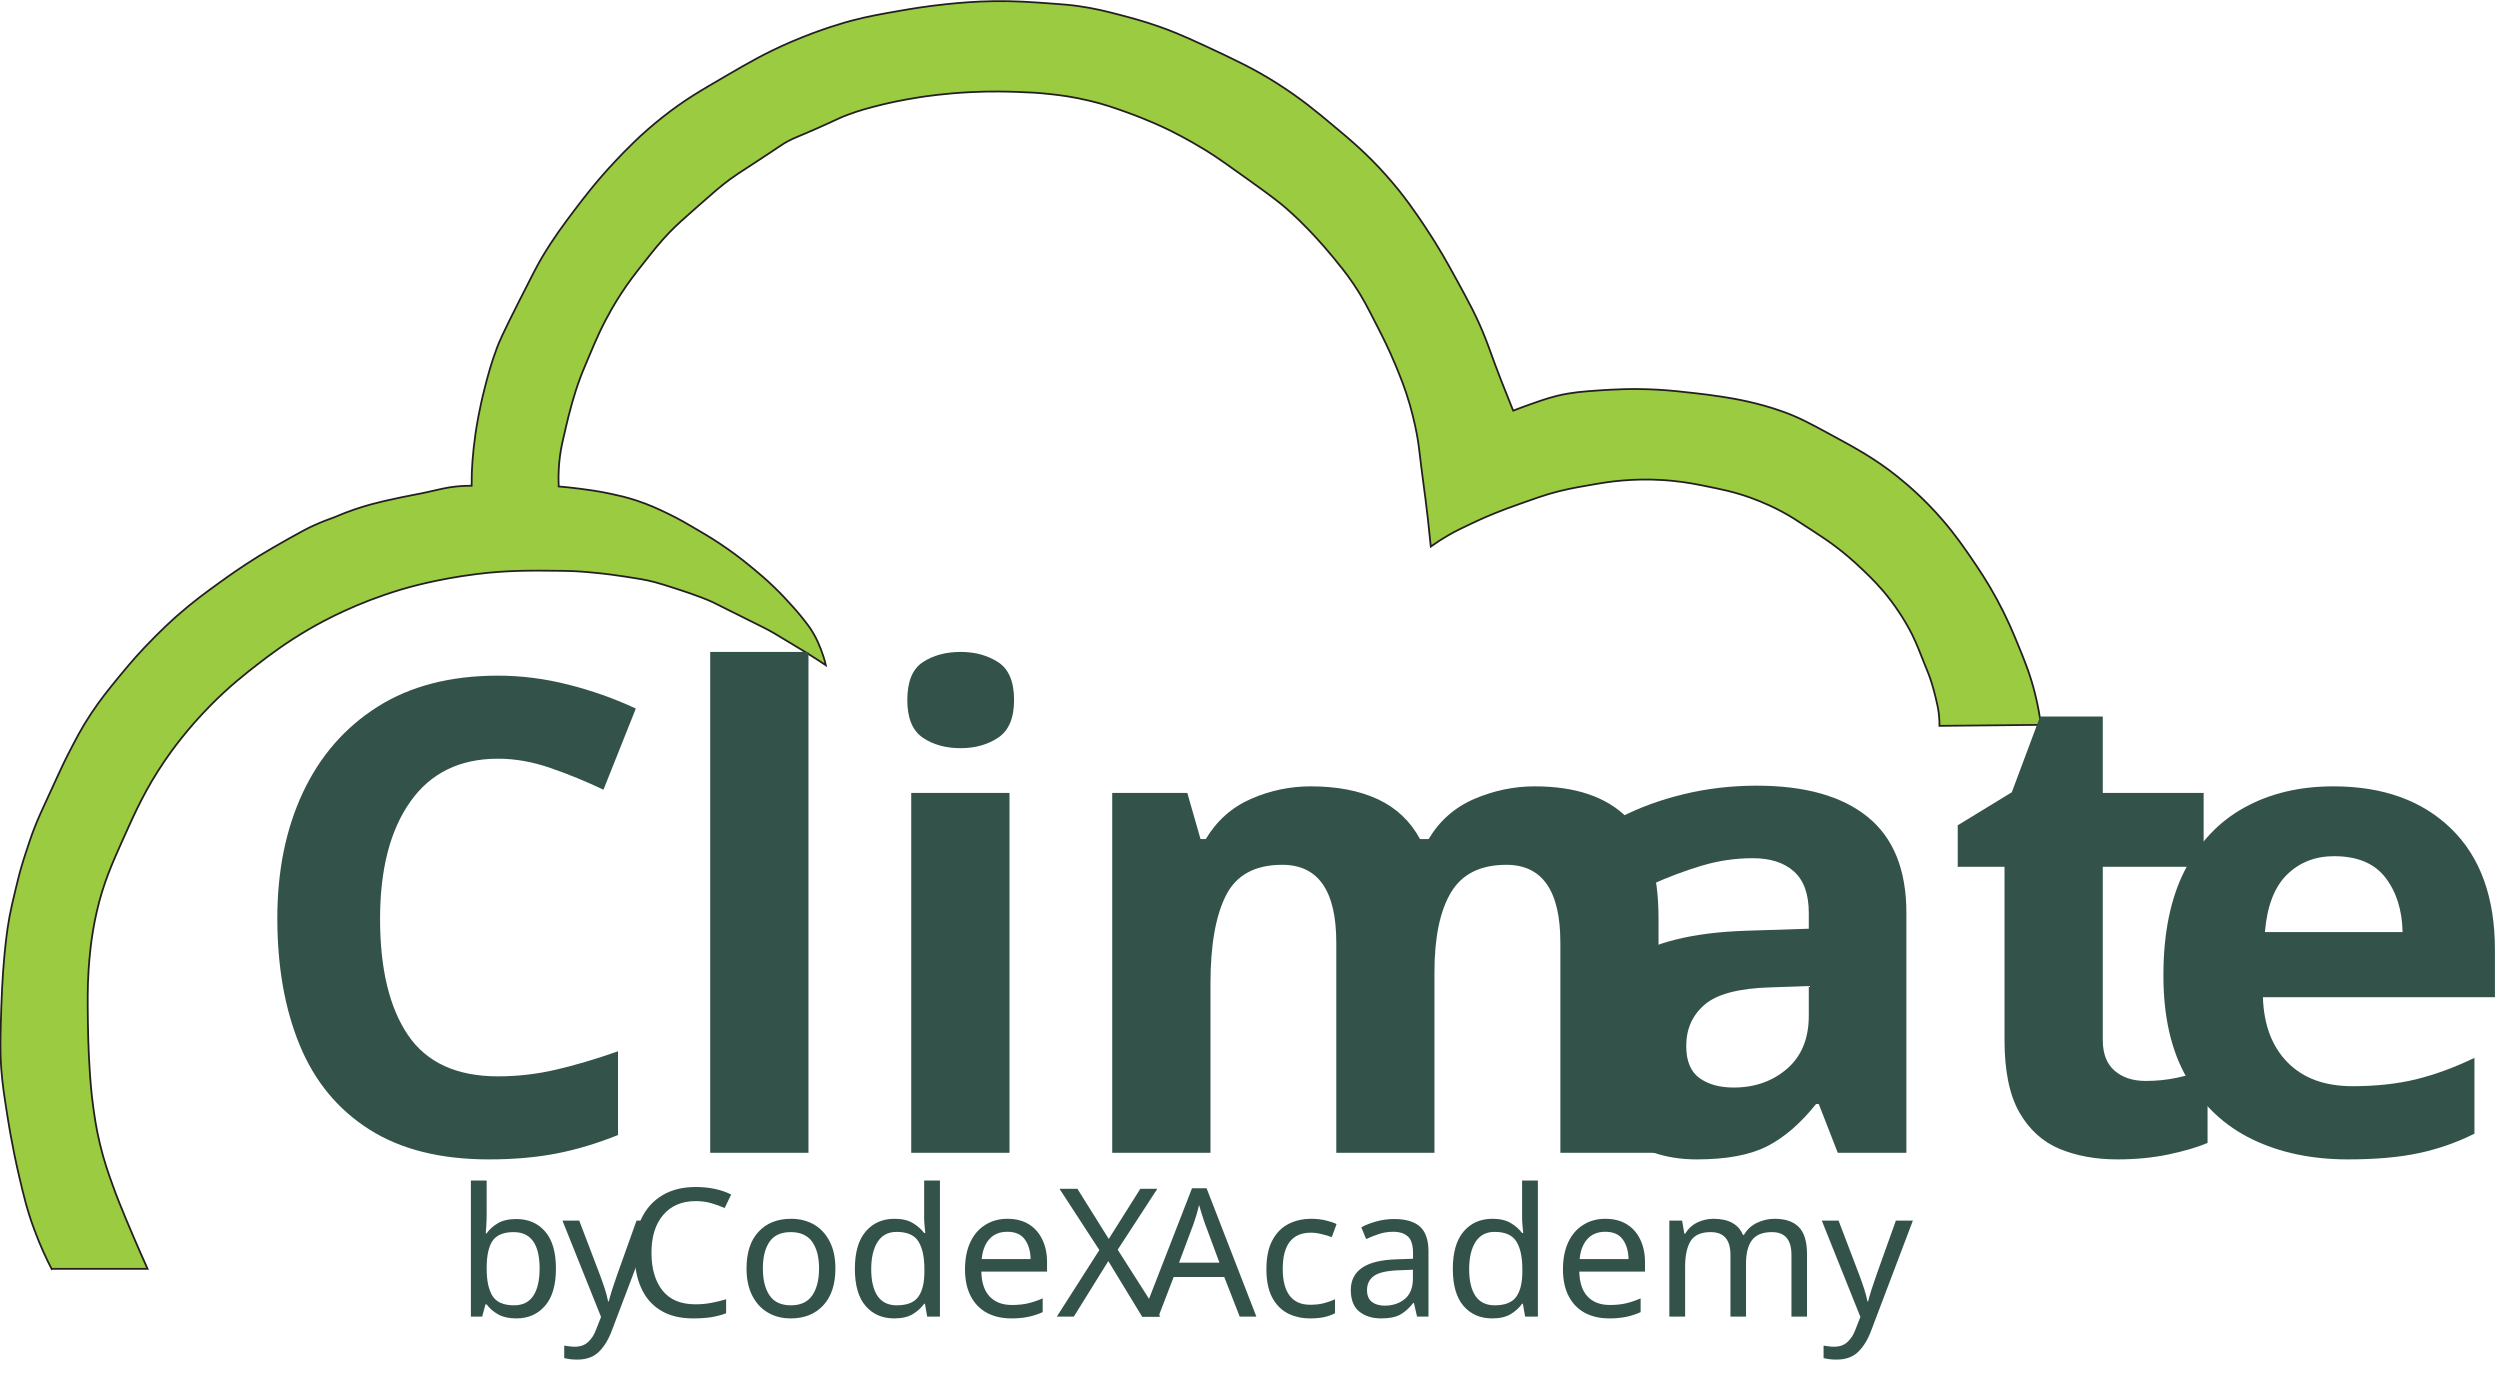
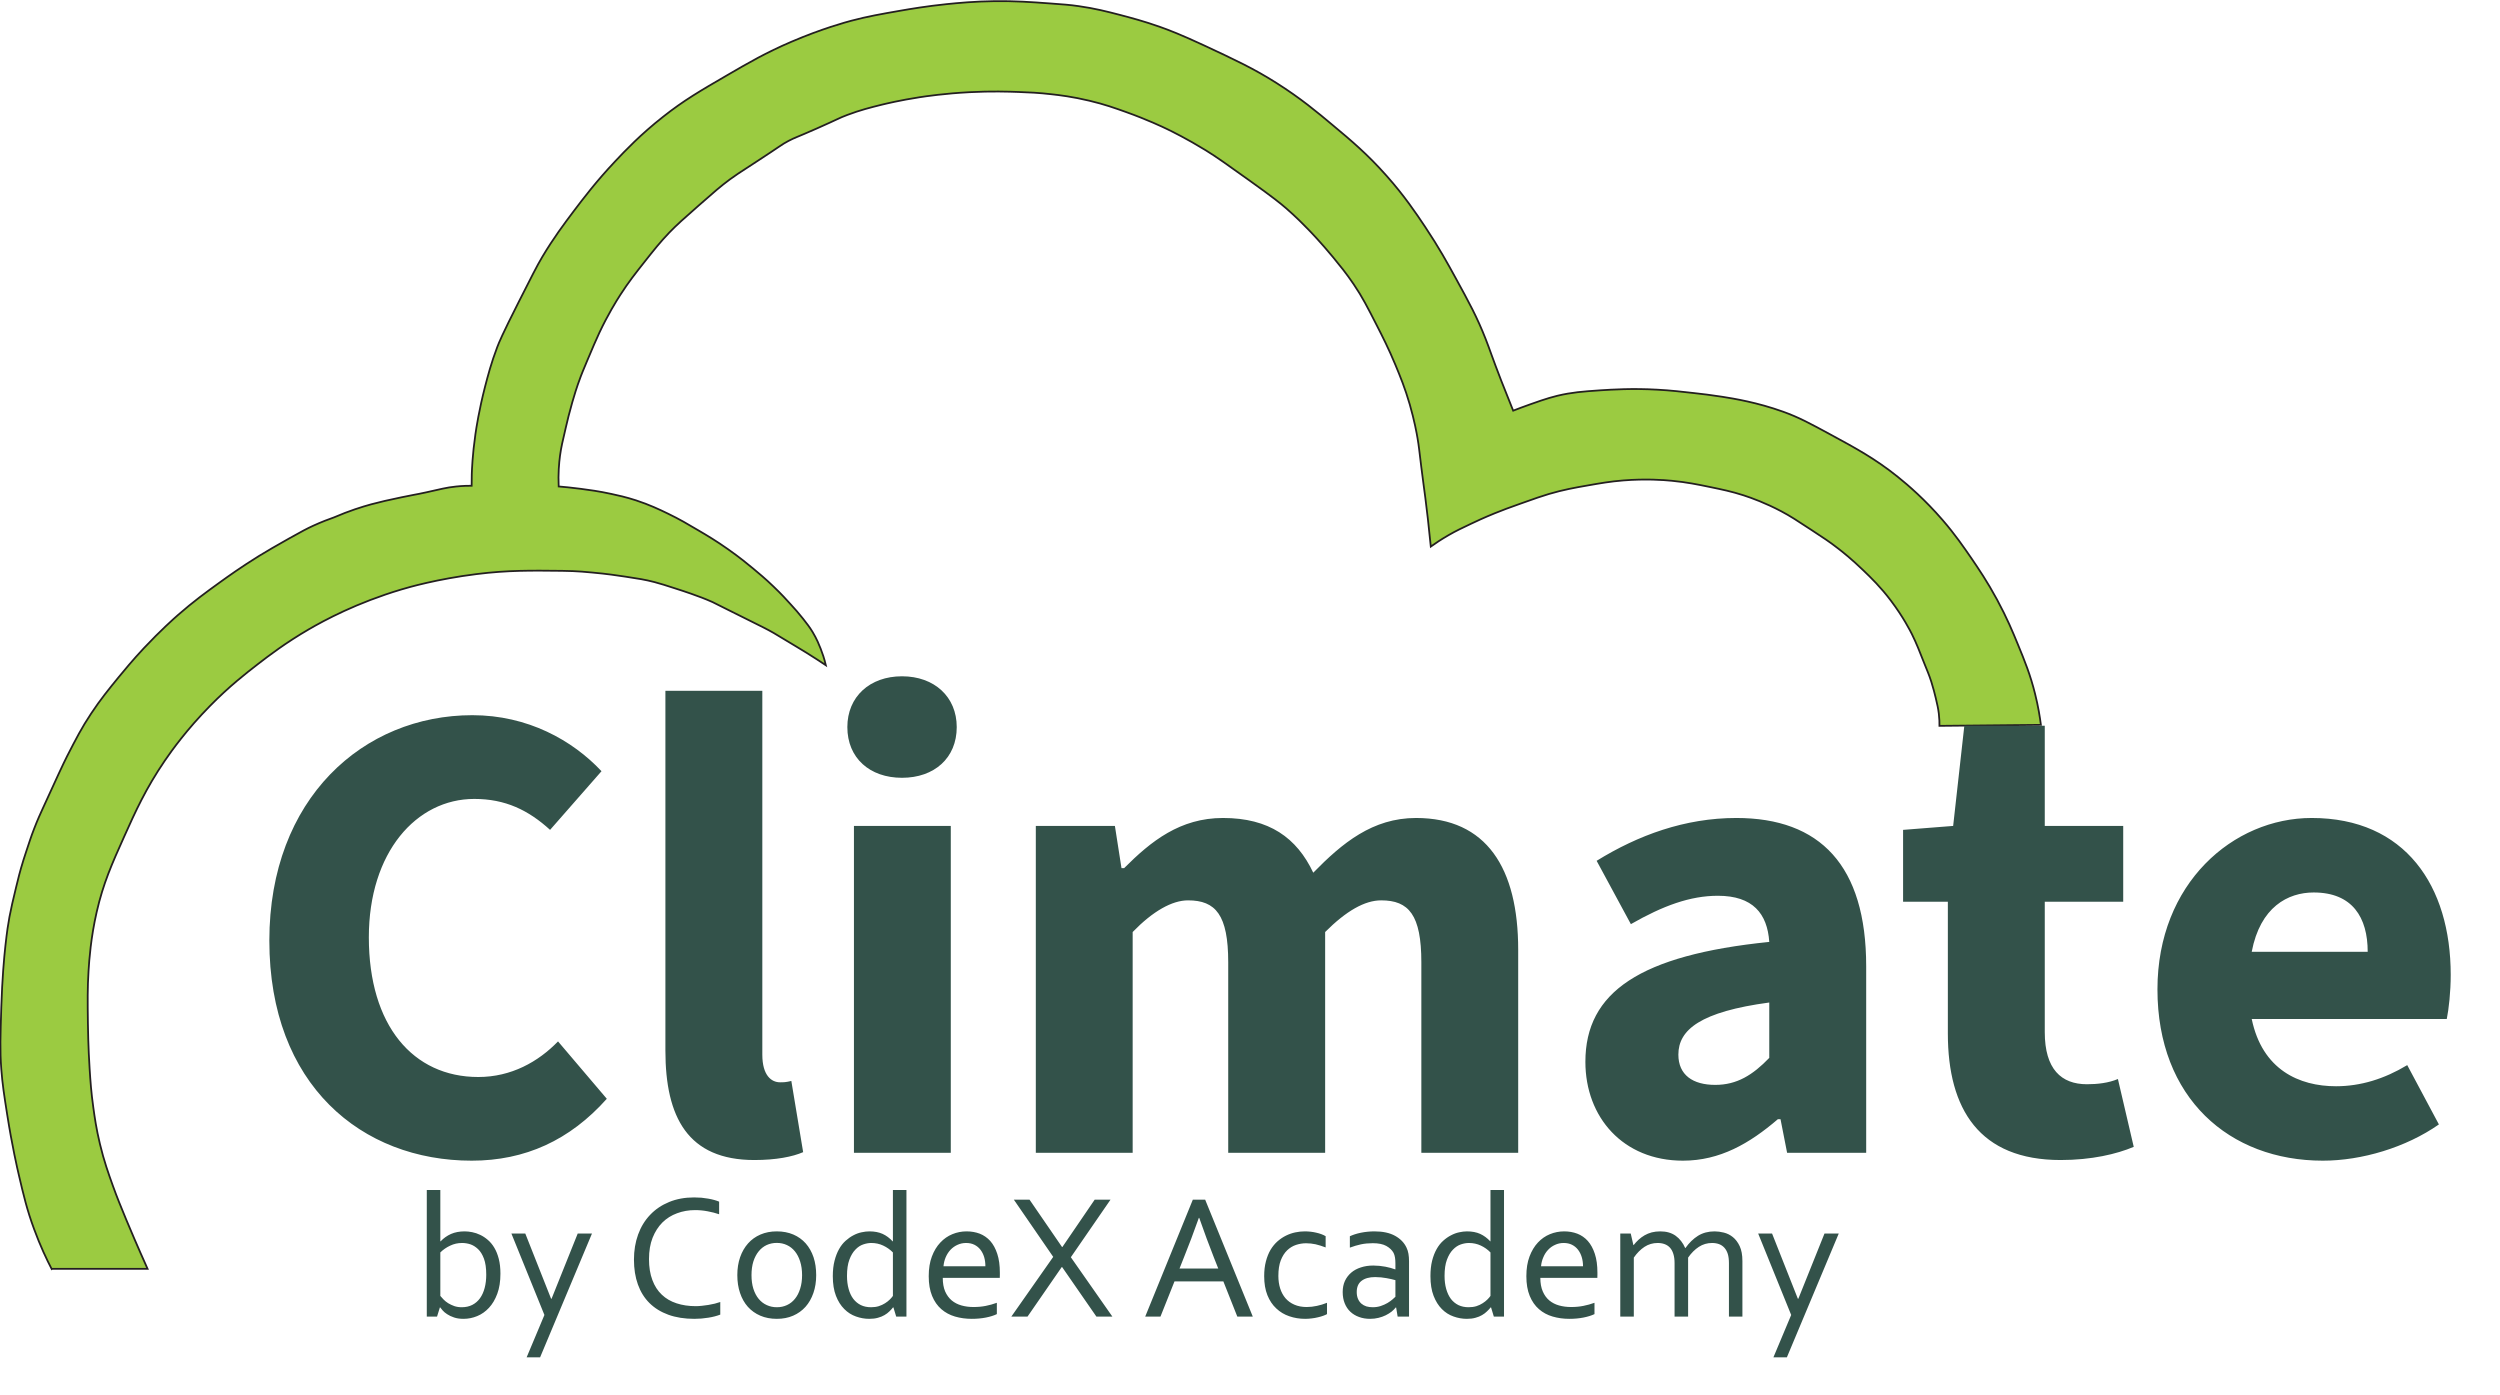
<svg xmlns="http://www.w3.org/2000/svg" id="Layer_2" data-name="Layer 2" viewBox="0 0 349 194.64">
  <defs>
    <style>
-       .cls-1 {
-         letter-spacing: -.02em;
-       }
- 
-       .cls-2 {
-         letter-spacing: -.04em;
-       }
- 
-       .cls-3 {
-         font-family: Corbel, Corbel;
-         font-size: 25px;
-       }

      .cls-3, .cls-4 {
        fill: #33524a;
-       }
- 
-       .cls-4 {
-         font-family: SourceSansRoman-Bold, 'Source Sans Variable';
-         font-size: 92px;
-         font-variation-settings: 'wght' 700;
-         font-weight: 700;
      }

      .cls-5 {
        fill: #9bcb41;
        stroke: #231f20;
        stroke-miterlimit: 10;
        stroke-width: .25px;
      }
- 
-       .cls-6 {
-         letter-spacing: -.04em;
-       }
    </style>
  </defs>
  <g id="Layer_1-2" data-name="Layer 1">
    <g id="Assets">
      <path id="cloud" class="cls-5" d="M7.29,177.13h13.31c-.25-.56-.6-1.32-.99-2.23-.43-.98-1.17-2.67-1.99-4.64-.78-1.9-1.27-3.07-1.85-4.69-.62-1.73-1.25-3.48-1.82-5.87-.51-2.12-.74-3.77-.92-5.07-.3-2.13-.41-3.73-.52-5.45-.04-.61-.19-2.97-.24-6.39-.04-3-.06-4.87.09-7.25.1-1.59.32-4.65,1.14-8.24.91-3.98,2.11-6.67,3.84-10.52,1.56-3.48,3-6.68,5.68-10.61.92-1.35,3.04-4.32,6.3-7.63,2.7-2.75,5.03-4.55,6.68-5.83,1.53-1.18,3.88-2.98,7.15-4.88,2.12-1.23,6.64-3.68,12.88-5.54.96-.29,4.99-1.46,10.52-2.15,4.34-.54,7.57-.5,11.94-.45,2.15.02,3.79.2,4.22.24,2.02.18,3.53.41,4.59.57,1.8.27,2.75.42,4.07.76.82.21,1.6.47,2.94.9.77.25,1.37.44,2.19.73,1.03.37,1.9.68,2.99,1.17.31.14.31.15,2.12,1.06.54.27,1.23.62,2.13,1.06,2.83,1.41,3.26,1.61,4.26,2.18.31.18,1.23.73,3.08,1.85,1.13.68,1.95,1.18,2.98,1.85.51.33.93.61,1.23.81-.22-.93-.49-1.72-.73-2.32-.21-.53-.53-1.34-1.12-2.32-.42-.69-.78-1.15-1.33-1.85-.62-.79-1.11-1.33-1.71-1.99-.59-.66-1.35-1.49-2.42-2.51-1.14-1.1-2.06-1.86-2.84-2.51-.72-.6-1.89-1.56-3.51-2.7-1.63-1.15-2.89-1.9-4.17-2.65-1.44-.85-2.58-1.53-4.22-2.32-1.2-.58-2.56-1.23-4.45-1.85-1.42-.46-2.53-.7-3.46-.9-1.74-.38-3.12-.56-4.26-.71-1.25-.16-2.31-.27-3.08-.33-.08-1.79.05-3.26.19-4.31.15-1.12.37-2.06.81-3.93.24-1.02.49-2.09.9-3.51.25-.87.6-2.06,1.18-3.6.12-.31.29-.76.85-2.08.85-2.01,1.27-3.01,1.75-4.03,1.18-2.51,2.37-4.43,2.94-5.31,1.14-1.77,2.09-2.97,3.41-4.64,1.26-1.59,2.11-2.67,3.41-4.03,1.02-1.06,2.05-1.97,4.12-3.79,2.05-1.81,3.08-2.71,4.36-3.65.65-.48,1.08-.77,3.84-2.56,3.16-2.05,3.35-2.29,4.31-2.79.99-.52.92-.4,3.98-1.75,3.06-1.35,3.01-1.42,4.26-1.89,1.81-.68,3.21-1.03,4.78-1.42.58-.14,2.56-.62,5.26-1.04.92-.14,3.54-.53,7.01-.71,3.09-.16,5.42-.08,6.79-.03,1.5.05,2.85.11,4.67.32,1.08.12,2.92.34,5.26.9,2.11.5,3.61,1.04,5.07,1.56,3,1.07,5.19,2.11,5.83,2.42.62.3,2.71,1.32,5.35,2.94,1.48.91,3.02,2.01,6.11,4.22,3.37,2.41,4.32,3.19,5.12,3.88,1.41,1.23,2.46,2.3,3.03,2.89.43.44,1.82,1.88,3.51,3.93.96,1.17,1.86,2.26,2.89,3.79,1.22,1.8,1.91,3.17,3.22,5.73.8,1.57,1.65,3.23,2.61,5.54.65,1.57,1.33,3.21,1.99,5.49.65,2.26.98,4.07,1.09,4.74.19,1.11.23,1.63.52,3.98.29,2.36.36,2.68.57,4.36.2,1.59.48,3.89.76,6.77.6-.43,1.45-1,2.51-1.61,1.04-.6,1.84-.97,3.08-1.56.67-.32,1.8-.85,3.32-1.47,1.18-.48,2.03-.79,3.55-1.33,2.07-.74,3.11-1.1,4.03-1.37,2.02-.59,3.56-.87,5.35-1.18,1.87-.33,3.18-.56,5.02-.71,3.13-.25,5.61-.07,6.82.05,2.05.2,3.57.51,5.21.85,1.84.38,3.1.64,4.78,1.18,1.13.37,3.05,1.06,5.26,2.23,1.22.64,2.22,1.3,4.22,2.61,1.63,1.07,2.51,1.64,3.69,2.56.56.43,1.93,1.51,3.55,3.08,1.09,1.05,2.39,2.3,3.84,4.22,1.74,2.3,2.73,4.27,2.94,4.69.6,1.21,1.05,2.35,1.8,4.26.27.68.58,1.37.9,2.37.29.92.47,1.65.62,2.27.21.9.34,1.43.43,2.18.08.71.1,1.3.09,1.71,4.72-.05,9.44-.09,14.16-.14-.14-1.07-.37-2.56-.81-4.31-.66-2.67-1.44-4.59-2.42-6.96-.68-1.66-1.51-3.66-2.89-6.21-1.38-2.55-2.62-4.36-3.55-5.73-1.09-1.58-2.28-3.33-4.07-5.4-2.43-2.81-4.74-4.81-6.25-6.02-3.15-2.52-5.77-3.94-9.33-5.87-2.97-1.61-4.46-2.42-6.68-3.22-3.56-1.28-6.82-1.82-8.48-2.08-1.45-.23-2.88-.4-3.98-.52-1.67-.19-3.22-.37-5.07-.47-3.54-.2-6.25-.02-8.01.09-2.47.17-3.95.28-5.97.76-1.44.34-3.36,1.05-3.74,1.18-1,.35-1.83.67-2.42.9-.56-1.37-1.11-2.76-1.66-4.17-1.3-3.35-1.54-4.2-2.18-5.83-1.2-3.06-2.35-5.16-4.17-8.48-1.14-2.08-2.37-4.32-4.26-7.15-1.3-1.95-2.92-4.36-5.4-7.15-2.67-3.02-4.97-4.95-7.44-7.01-2.25-1.89-4.56-3.82-7.96-5.97-3.15-1.99-5.63-3.15-10.04-5.21-3.24-1.51-4.99-2.18-6.21-2.61-2.26-.8-4.03-1.26-5.54-1.66-1.88-.49-3.53-.91-5.78-1.23-1.25-.18-2.18-.25-4.01-.38-2.74-.2-4.89-.35-7.74-.32-2.91.04-5.12.26-6.63.41-2.9.3-5.07.67-6.68.95-2.56.45-4.37.76-6.68,1.37-.75.2-4.09,1.1-8.38,2.94-3.55,1.52-5.96,2.92-9,4.69-3.7,2.15-6,3.48-8.91,5.78-3.15,2.48-5.29,4.73-6.68,6.21-2.65,2.81-4.43,5.16-5.83,7.01-1.35,1.8-2.76,3.67-4.36,6.35-.71,1.18-1.56,2.88-3.27,6.25-2.34,4.62-2.78,5.72-3.02,6.35-.84,2.21-1.29,3.95-1.71,5.56-.82,3.2-1.2,5.67-1.33,6.57-.42,2.93-.49,5.01-.51,5.62-.02.65-.02,1.2-.02,1.59-.48,0-1.25.01-2.19.11-1.38.14-2.13.37-4.15.81-1.78.39-1.47.27-3.44.69-1.85.39-2.98.64-4.23.98-1.28.35-3.08.91-5.21,1.83-.72.25-1.73.63-2.91,1.17-.83.38-1.57.77-3.35,1.77-1.96,1.11-2.93,1.66-4.23,2.46-2.48,1.54-4.29,2.84-5.43,3.66-1.98,1.43-3.7,2.68-5.87,4.58-.5.44-2.42,2.14-4.74,4.61-1.62,1.73-2.76,3.13-3.54,4.07-1.31,1.61-2.51,3.07-3.82,5.05-1.33,2-2.1,3.51-3.35,5.94-.57,1.12-1.53,3.21-3.44,7.39-.27.59-.69,1.5-1.17,2.75-.44,1.12-.74,2.08-1.11,3.19-.26.78-.47,1.44-.73,2.34-.11.4-.33,1.16-.69,2.68-.45,1.89-.68,2.83-.92,4.11-.17.9-.35,2.06-.57,4.07-.18,1.64-.44,4.53-.57,8.56-.12,3.99-.2,5.98,0,8.62.16,2.1.39,3.58.82,6.32.7,4.47,1.45,7.69,1.61,8.37.68,2.92,1.16,4.96,2.15,7.64.86,2.35,1.76,4.24,2.46,5.59Z" />
-       <text class="cls-4" transform="translate(33.37 160.93)">
-         <tspan x="0" y="0">Clim</tspan>
-         <tspan class="cls-1" x="184.09" y="0">at</tspan>
-         <tspan x="264.5" y="0">e</tspan>
-       </text>
-       <text class="cls-3" transform="translate(37.61 183.8)">
-         <tspan x="0" y="0" xml:space="preserve">    by</tspan>
-         <tspan class="cls-6" x="45.4" y="0"> </tspan>
-         <tspan x="49.43" y="0">CodeX</tspan>
-         <tspan class="cls-2" x="117.92" y="0"> </tspan>
-         <tspan x="121.83" y="0">Academy</tspan>
-       </text>
+       <path id="wordmark" class="cls-4" d="M65.85 162.03C73.3 162.03 79.55 159.18 84.71 153.39L77.9 145.38C75.14 148.23 71.37 150.35 66.77 150.35C57.66 150.35 51.49 143.17 51.49 130.85C51.49 118.98 58.12 111.53 66.21 111.53C70.54 111.53 73.76 113.09 76.79 115.85L83.97 107.66C79.92 103.34 73.67 99.84 65.94 99.84C50.76 99.84 37.6 111.43 37.6 131.31C37.6 151.45 50.48 162.03 65.85 162.03ZM105.31 161.94C108.35 161.94 110.65 161.48 112.12 160.84L110.47 150.9C109.73 151.09 109.36 151.09 108.9 151.09C107.71 151.09 106.42 150.17 106.42 147.22V96.44H92.89V146.67C92.89 155.96 96.02 161.94 105.31 161.94ZM119.21 160.93H132.73V115.3H119.21ZM125.92 108.58C130.43 108.58 133.56 105.82 133.56 101.5C133.56 97.27 130.43 94.41 125.92 94.41C121.41 94.41 118.29 97.27 118.29 101.5C118.29 105.82 121.41 108.58 125.92 108.58ZM144.6 160.93H158.12V130.11C160.97 127.17 163.64 125.69 165.85 125.69C169.71 125.69 171.46 127.72 171.46 134.34V160.93H184.99V130.11C187.93 127.17 190.51 125.69 192.81 125.69C196.67 125.69 198.42 127.72 198.42 134.34V160.93H211.94V132.59C211.94 121.19 207.53 114.19 197.68 114.19C191.61 114.19 187.38 117.69 183.33 121.83C181.03 116.95 177.17 114.19 170.73 114.19C164.75 114.19 160.7 117.41 156.93 121.19H156.56L155.64 115.3H144.6ZM234.94 162.03C240.09 162.03 244.23 159.64 248.19 156.24H248.56L249.48 160.93H260.52V134.89C260.52 120.82 254.08 114.19 242.39 114.19C235.22 114.19 228.68 116.59 222.89 120.17L227.67 129.01C232.18 126.43 235.95 125.05 239.82 125.05C244.69 125.05 246.72 127.53 246.99 131.49C228.96 133.33 221.32 138.48 221.32 148.23C221.32 155.96 226.57 162.03 234.94 162.03ZM239.45 151.45C236.32 151.45 234.3 150.07 234.3 147.22C234.3 143.73 237.42 141.24 246.99 139.95V147.68C244.69 150.07 242.48 151.45 239.45 151.45ZM287.66 161.94C291.98 161.94 295.48 161.11 297.87 160.1L295.66 150.63C294.37 151.18 292.81 151.36 291.34 151.36C287.75 151.36 285.45 149.25 285.45 144.09V125.88H296.4V115.3H285.45V101.31H274.22L272.66 115.3L265.67 115.85V125.88H271.92V144.28C271.92 154.86 276.34 161.94 287.66 161.94ZM322.99 124.59C328.41 124.59 330.53 128.09 330.53 132.87H314.34C315.53 126.61 319.4 124.59 322.99 124.59ZM324.27 162.03C329.7 162.03 335.87 160.19 340.47 156.97L336.05 148.69C332.83 150.63 329.52 151.64 326.11 151.64C320.96 151.64 315.81 149.34 314.34 142.25H341.57C341.85 140.87 342.12 138.48 342.12 136.09C342.12 123.67 335.77 114.19 322.71 114.19C311.76 114.19 301.18 123.3 301.18 138.11C301.18 153.29 311.21 162.03 324.27 162.03Z" />
+       <path id="byline" class="cls-3" d="M67.88 177.95Q67.88 176.57 67.56 175.71Q67.24 174.85 66.73 174.37Q66.22 173.89 65.65 173.7Q65.08 173.52 64.5 173.52Q63.62 173.52 62.85 173.89Q62.07 174.25 61.47 174.84V180.91Q61.65 181.14 61.92 181.41Q62.19 181.69 62.57 181.93Q62.95 182.16 63.42 182.33Q63.89 182.49 64.45 182.49Q65.3 182.49 65.94 182.16Q66.58 181.83 67.01 181.23Q67.44 180.63 67.66 179.79Q67.88 178.95 67.88 177.95ZM69.86 177.81Q69.86 179.43 69.42 180.61Q68.98 181.8 68.26 182.57Q67.54 183.35 66.61 183.73Q65.69 184.11 64.7 184.11Q63.95 184.11 63.39 183.92Q62.82 183.73 62.42 183.46Q62.02 183.2 61.79 182.93Q61.55 182.66 61.45 182.51H61.41L61.01 183.8H59.58V166.12H61.47V173.29H61.51Q62.13 172.63 62.96 172.26Q63.79 171.9 64.86 171.9Q65.34 171.9 65.91 172.01Q66.48 172.12 67.04 172.39Q67.59 172.65 68.1 173.09Q68.62 173.53 69.01 174.19Q69.4 174.84 69.63 175.74Q69.86 176.63 69.86 177.81ZM71.39 172.2H73.33L76.93 181.3H77L80.65 172.2H82.64L75.4 189.48H73.52L76 183.57ZM97.05 168.93Q95.69 168.93 94.52 169.37Q93.34 169.8 92.47 170.66Q91.61 171.52 91.1 172.8Q90.6 174.07 90.6 175.77Q90.6 177.45 91.07 178.69Q91.53 179.93 92.39 180.74Q93.24 181.55 94.44 181.94Q95.65 182.34 97.12 182.34Q97.53 182.34 97.98 182.29Q98.43 182.25 98.89 182.17Q99.34 182.09 99.78 181.99Q100.21 181.88 100.55 181.76V183.52Q99.83 183.8 98.88 183.95Q97.93 184.11 96.93 184.11Q94.89 184.11 93.31 183.54Q91.74 182.97 90.67 181.91Q89.6 180.85 89.05 179.31Q88.5 177.78 88.5 175.84Q88.5 173.94 89.08 172.34Q89.66 170.74 90.76 169.59Q91.85 168.44 93.41 167.8Q94.96 167.16 96.9 167.16Q97.42 167.16 97.92 167.2Q98.42 167.25 98.87 167.33Q99.33 167.41 99.72 167.52Q100.11 167.63 100.39 167.75V169.51Q99.66 169.26 98.8 169.1Q97.93 168.93 97.05 168.93ZM111.97 178.01Q111.97 176.94 111.7 176.1Q111.44 175.27 110.97 174.69Q110.5 174.11 109.85 173.81Q109.21 173.51 108.44 173.51Q107.67 173.51 107.02 173.81Q106.38 174.11 105.91 174.69Q105.44 175.27 105.17 176.1Q104.91 176.94 104.91 178.01Q104.91 179.08 105.17 179.91Q105.44 180.75 105.91 181.32Q106.39 181.9 107.04 182.19Q107.68 182.49 108.45 182.49Q109.22 182.49 109.86 182.19Q110.5 181.9 110.97 181.32Q111.44 180.75 111.7 179.91Q111.97 179.08 111.97 178.01ZM113.94 178.01Q113.94 179.38 113.55 180.5Q113.16 181.63 112.45 182.43Q111.73 183.23 110.72 183.67Q109.71 184.11 108.45 184.11Q107.16 184.11 106.14 183.67Q105.12 183.23 104.4 182.43Q103.69 181.63 103.31 180.5Q102.93 179.38 102.93 178.01Q102.93 176.63 103.32 175.51Q103.71 174.39 104.43 173.58Q105.14 172.78 106.16 172.34Q107.18 171.9 108.44 171.9Q109.72 171.9 110.75 172.34Q111.77 172.78 112.48 173.58Q113.19 174.39 113.57 175.51Q113.94 176.63 113.94 178.01ZM118.24 178.12Q118.24 179.12 118.47 179.94Q118.69 180.75 119.12 181.32Q119.55 181.88 120.17 182.19Q120.79 182.49 121.6 182.49Q122.2 182.49 122.68 182.34Q123.17 182.18 123.56 181.93Q123.94 181.69 124.22 181.41Q124.49 181.14 124.65 180.91V174.84Q124.06 174.24 123.29 173.88Q122.53 173.52 121.63 173.52Q121.1 173.52 120.51 173.72Q119.91 173.92 119.41 174.45Q118.9 174.97 118.57 175.86Q118.24 176.74 118.24 178.12ZM116.26 178.15Q116.26 176.94 116.5 176.01Q116.74 175.07 117.13 174.38Q117.52 173.68 118.05 173.21Q118.57 172.74 119.13 172.45Q119.69 172.15 120.27 172.03Q120.85 171.9 121.37 171.9Q122.43 171.9 123.21 172.25Q123.99 172.61 124.61 173.29H124.65V166.12H126.54V183.8H125.11L124.72 182.51H124.67Q124.45 182.79 124.16 183.07Q123.87 183.36 123.47 183.59Q123.08 183.82 122.56 183.96Q122.04 184.11 121.35 184.11Q120.4 184.11 119.49 183.78Q118.57 183.46 117.86 182.74Q117.14 182.03 116.7 180.9Q116.26 179.77 116.26 178.15ZM134.87 173.52Q134.22 173.52 133.66 173.78Q133.11 174.03 132.69 174.47Q132.28 174.91 132.02 175.51Q131.77 176.1 131.71 176.77H137.56Q137.56 176.09 137.39 175.49Q137.21 174.9 136.87 174.46Q136.53 174.02 136.03 173.77Q135.53 173.52 134.87 173.52ZM135.9 182.46Q136.84 182.46 137.62 182.3Q138.39 182.15 139.16 181.87V183.45Q138.54 183.75 137.63 183.93Q136.71 184.11 135.66 184.11Q134.42 184.11 133.32 183.79Q132.23 183.47 131.41 182.76Q130.59 182.05 130.12 180.91Q129.65 179.77 129.65 178.16Q129.65 176.57 130.09 175.41Q130.53 174.24 131.27 173.46Q132 172.68 132.95 172.29Q133.9 171.9 134.94 171.9Q135.92 171.9 136.77 172.22Q137.61 172.55 138.24 173.24Q138.86 173.94 139.22 175.04Q139.58 176.13 139.58 177.67Q139.58 177.82 139.58 177.92Q139.58 178.03 139.57 178.39H131.61Q131.61 179.5 131.94 180.28Q132.28 181.05 132.86 181.54Q133.44 182.02 134.22 182.24Q135 182.46 135.9 182.46ZM148.31 174.08 152.82 167.47H155.03L149.49 175.51L155.29 183.8H153.06L148.27 176.88H148.22L143.44 183.8H141.18L147.03 175.46L141.53 167.47H143.72L148.26 174.08ZM159.87 183.8 166.52 167.47H168.24L174.89 183.8H172.73L170.78 178.88H163.96L162 183.8ZM167.36 170.01Q166.28 173.06 165.27 175.55L164.66 177.09H170.07L169.46 175.55Q168.46 173.01 167.41 170.01ZM182.13 171.9Q182.98 171.9 183.74 172.08Q184.51 172.25 185.06 172.57V174.14Q184.29 173.85 183.65 173.7Q183 173.56 182.33 173.56Q181.62 173.56 180.92 173.79Q180.23 174.02 179.68 174.55Q179.13 175.08 178.79 175.96Q178.46 176.83 178.46 178.12Q178.46 179.06 178.71 179.86Q178.96 180.65 179.45 181.23Q179.95 181.81 180.69 182.13Q181.44 182.46 182.41 182.46Q183.12 182.46 183.84 182.3Q184.56 182.15 185.25 181.87V183.45Q185.04 183.57 184.7 183.69Q184.37 183.81 183.96 183.9Q183.56 184 183.11 184.05Q182.66 184.11 182.21 184.11Q181.03 184.11 179.99 183.75Q178.95 183.4 178.17 182.66Q177.38 181.93 176.93 180.81Q176.48 179.69 176.48 178.15Q176.48 177 176.72 176.09Q176.96 175.17 177.37 174.47Q177.79 173.78 178.34 173.29Q178.9 172.8 179.53 172.49Q180.16 172.18 180.83 172.04Q181.5 171.9 182.13 171.9ZM194.9 182.52H194.85Q194.62 182.81 194.27 183.1Q193.91 183.38 193.45 183.61Q192.98 183.84 192.44 183.97Q191.89 184.11 191.26 184.11Q190.42 184.11 189.72 183.85Q189.02 183.6 188.51 183.12Q188 182.64 187.72 181.94Q187.44 181.25 187.44 180.37Q187.44 179.5 187.75 178.82Q188.07 178.14 188.63 177.66Q189.19 177.18 189.98 176.93Q190.76 176.67 191.72 176.67Q192.62 176.68 193.39 176.83Q194.16 176.98 194.75 177.2H194.8V176.39Q194.8 175.91 194.74 175.55Q194.68 175.18 194.54 174.9Q194.22 174.32 193.52 173.93Q192.83 173.55 191.64 173.55Q190.76 173.55 189.99 173.71Q189.21 173.88 188.44 174.17V172.58Q188.74 172.44 189.13 172.31Q189.53 172.18 189.97 172.09Q190.41 172 190.9 171.95Q191.39 171.9 191.87 171.9Q193.63 171.9 194.75 172.52Q195.87 173.14 196.35 174.17Q196.54 174.56 196.62 175.03Q196.7 175.5 196.7 176.06V183.8H195.11ZM194.8 178.71Q194.28 178.56 193.56 178.43Q192.84 178.29 191.97 178.28Q190.76 178.28 190.08 178.8Q189.4 179.31 189.4 180.37Q189.4 180.91 189.57 181.31Q189.74 181.71 190.04 181.98Q190.34 182.24 190.74 182.37Q191.15 182.49 191.62 182.49Q192.23 182.49 192.75 182.32Q193.28 182.14 193.69 181.9Q194.1 181.65 194.38 181.41Q194.67 181.16 194.8 181.03ZM201.66 178.12Q201.66 179.12 201.89 179.94Q202.12 180.75 202.54 181.32Q202.97 181.88 203.59 182.19Q204.22 182.49 205.02 182.49Q205.62 182.49 206.11 182.34Q206.6 182.18 206.98 181.93Q207.36 181.69 207.64 181.41Q207.91 181.14 208.07 180.91V174.84Q207.49 174.24 206.72 173.88Q205.95 173.52 205.06 173.52Q204.52 173.52 203.93 173.72Q203.34 173.92 202.83 174.45Q202.32 174.97 201.99 175.86Q201.66 176.74 201.66 178.12ZM199.69 178.15Q199.69 176.94 199.92 176.01Q200.16 175.07 200.55 174.38Q200.94 173.68 201.47 173.21Q201.99 172.74 202.56 172.45Q203.12 172.15 203.7 172.03Q204.28 171.9 204.79 171.9Q205.85 171.9 206.63 172.25Q207.41 172.61 208.04 173.29H208.07V166.12H209.96V183.8H208.54L208.15 182.51H208.1Q207.88 182.79 207.58 183.07Q207.29 183.36 206.89 183.59Q206.5 183.82 205.98 183.96Q205.46 184.11 204.78 184.11Q203.82 184.11 202.91 183.78Q201.99 183.46 201.28 182.74Q200.57 182.03 200.13 180.9Q199.69 179.77 199.69 178.15ZM218.29 173.52Q217.64 173.52 217.09 173.78Q216.53 174.03 216.12 174.47Q215.7 174.91 215.45 175.51Q215.19 176.1 215.13 176.77H220.99Q220.99 176.09 220.81 175.49Q220.63 174.9 220.29 174.46Q219.95 174.02 219.45 173.77Q218.95 173.52 218.29 173.52ZM219.33 182.46Q220.27 182.46 221.04 182.3Q221.82 182.15 222.59 181.87V183.45Q221.96 183.75 221.05 183.93Q220.13 184.11 219.08 184.11Q217.84 184.11 216.75 183.79Q215.65 183.47 214.84 182.76Q214.02 182.05 213.55 180.91Q213.08 179.77 213.08 178.16Q213.08 176.57 213.52 175.41Q213.96 174.24 214.69 173.46Q215.42 172.68 216.37 172.29Q217.33 171.9 218.36 171.9Q219.34 171.9 220.19 172.22Q221.04 172.55 221.66 173.24Q222.28 173.94 222.64 175.04Q223 176.13 223 177.67Q223 177.82 223 177.92Q223 178.03 222.99 178.39H215.03Q215.03 179.5 215.37 180.28Q215.7 181.05 216.28 181.54Q216.86 182.02 217.64 182.24Q218.42 182.46 219.33 182.46ZM235.66 183.8H233.77V176.34Q233.77 175.58 233.6 175.05Q233.44 174.52 233.13 174.18Q232.82 173.84 232.38 173.68Q231.95 173.52 231.41 173.52Q230.4 173.52 229.57 174.06Q228.74 174.61 228.08 175.56V183.8H226.19V172.2H227.65L228.02 173.81H228.06Q228.37 173.41 228.75 173.06Q229.12 172.72 229.58 172.45Q230.03 172.19 230.58 172.04Q231.13 171.9 231.78 171.9Q233.07 171.9 233.93 172.52Q234.78 173.14 235.25 174.22H235.29Q236.06 173.13 237.05 172.51Q238.04 171.9 239.36 171.9Q239.97 171.9 240.65 172.07Q241.34 172.24 241.91 172.7Q242.48 173.16 242.86 173.96Q243.24 174.77 243.24 176.04V183.8H241.36V176.34Q241.36 175.58 241.2 175.05Q241.03 174.52 240.72 174.18Q240.41 173.84 239.98 173.68Q239.54 173.52 239.01 173.52Q237.99 173.52 237.16 174.06Q236.32 174.61 235.66 175.56ZM245.44 172.2H247.38L250.98 181.3H251.05L254.7 172.2H256.69L249.45 189.48H247.57L250.05 183.57Z" />
    </g>
  </g>
</svg>
